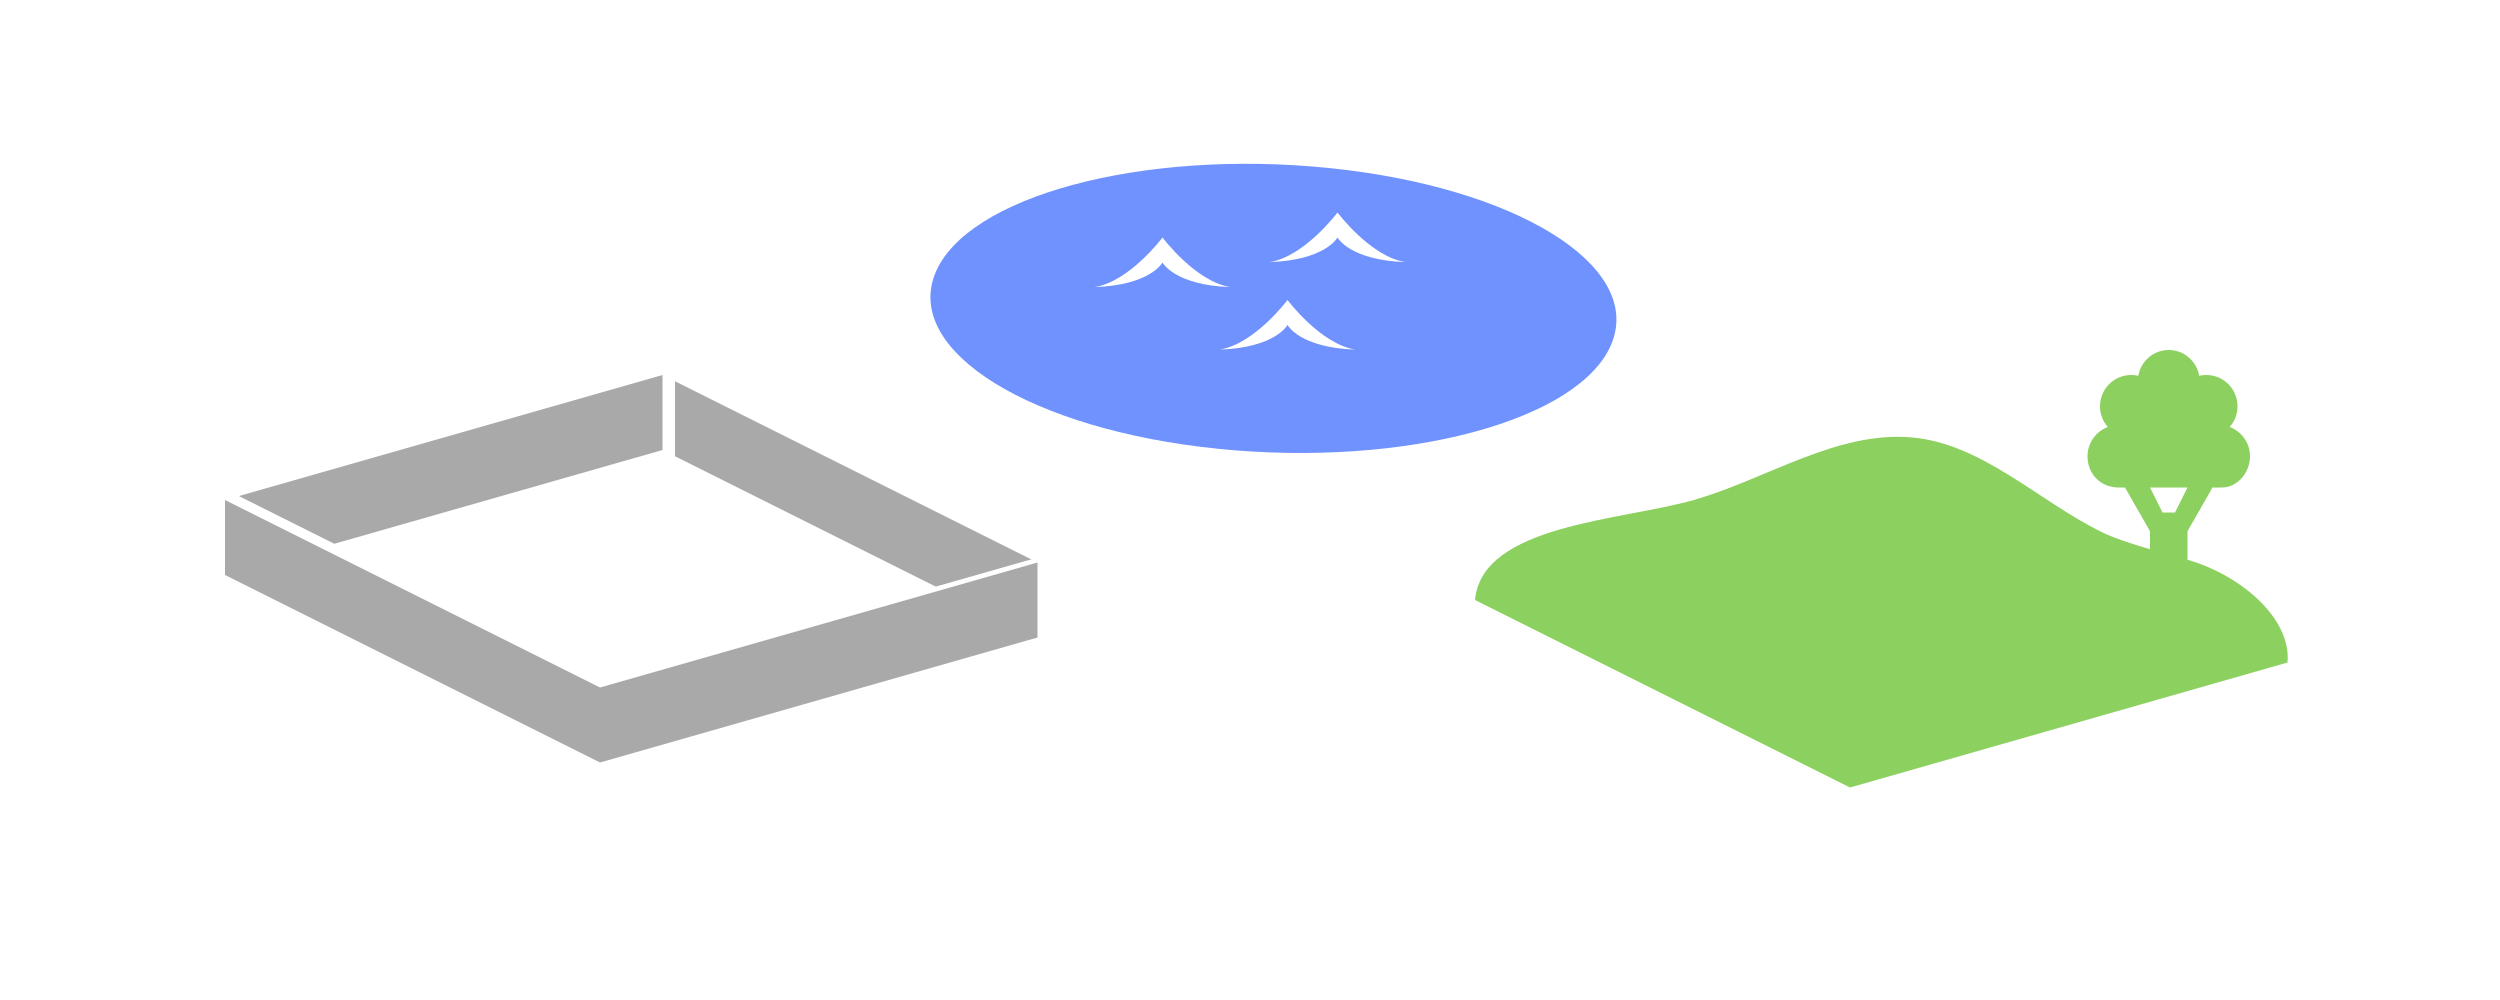
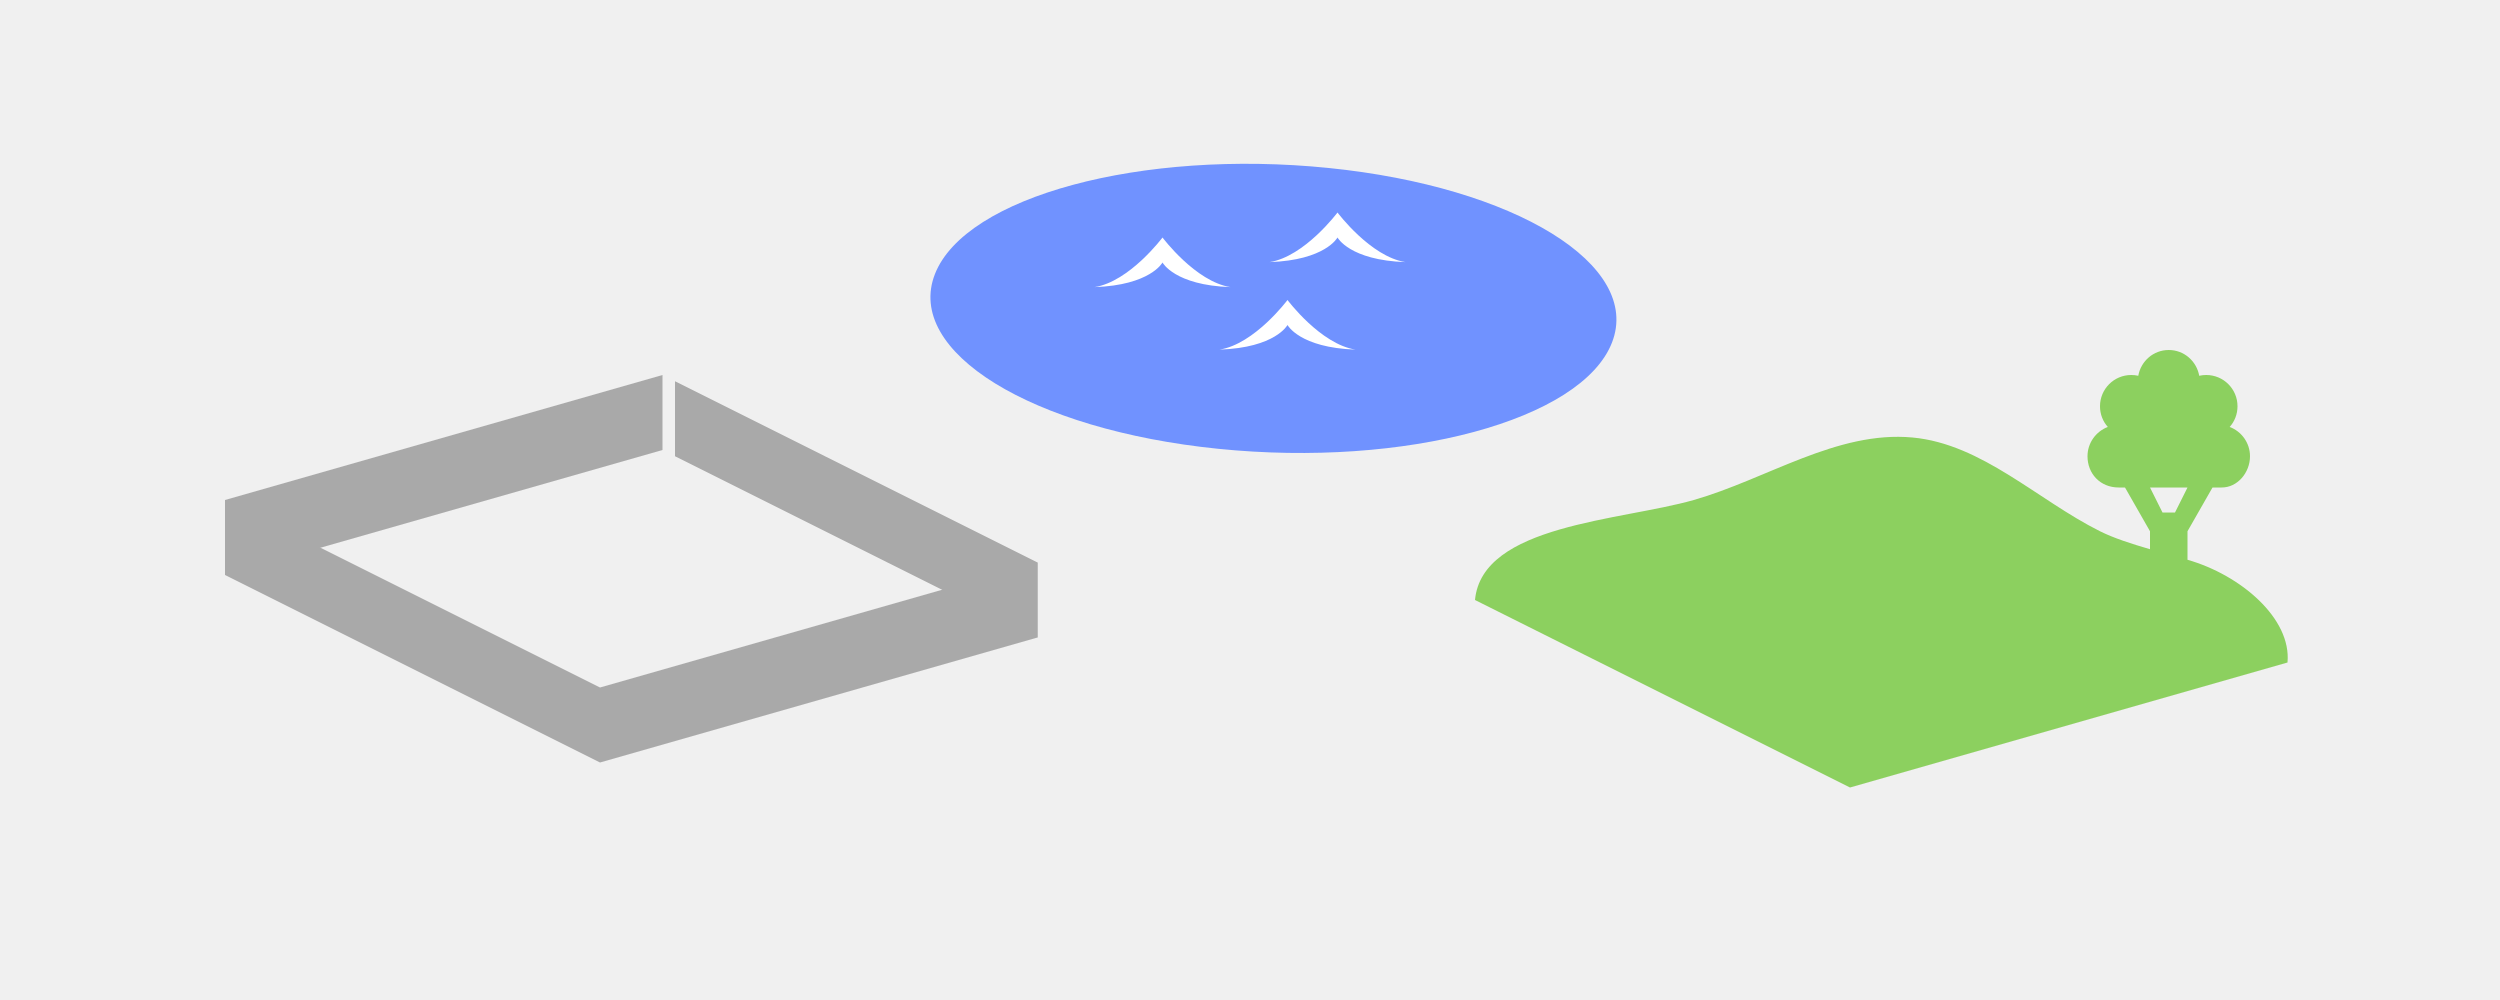
<svg xmlns="http://www.w3.org/2000/svg" version="1.1" viewBox="0 0 200 80">
-   <path d="M0,0 L200,0 L200,80 L0,80 z" fill="#FFFFFF" />
  <path d="M128.955,27.415 C126.526,33.621 112.429,37.423 97.471,35.906 C82.513,34.39 72.36,28.129 74.795,21.924 C77.229,15.721 91.324,11.921 106.278,13.437 C121.231,14.953 131.384,21.211 128.955,27.415 z" fill="#7092FF" />
  <path d="M53,36 L18,46 L18,40 L53,30 z" fill="#A9A9A9" />
  <path d="M54,30.5 L54,36.5 L83,51 L83,45 L54,30.5 z" fill="#A9A9A9" />
  <path d="M173.5,28 C172.271,28 171.272,28.893 171.062,30.062 C170.879,30.019 170.697,30 170.5,30 C169.119,30 168,31.119 168,32.5 C168,33.139 168.23,33.714 168.625,34.156 C167.68,34.513 167,35.43 167,36.5 C167,37.881 168,39 169.5,39 L170,39 L172,42.5 L172,43.937 C170.521,43.506 169.114,43.057 168,42.5 C163,40 158.566,35.517 153,35 C146.959,34.439 141.333,38.333 135.5,40 C129.667,41.667 118.561,41.959 118,48 L148,63 L183,53 C183.326,49.495 179.292,46.013 175,44.781 L175,42.5 L177,39 L177.719,39 C179,39.014 180,37.805 180,36.5 C180,35.43 179.32,34.513 178.375,34.156 C178.77,33.714 179,33.139 179,32.5 C179,31.119 177.881,30 176.5,30 C176.303,30 176.121,30.019 175.938,30.062 C175.728,28.893 174.729,28 173.5,28 z M172,39 L175,39 L174,41 L173,41 z" fill="#8CD05F" />
-   <g>
-     <path d="M18.5,46.5 L48.5,61.5 L48.5,55.5 L18.5,40.5 z" fill="#C1C1C1" />
-     <path d="M18.5,46.5 L48.5,61.5 L48.5,55.5 L18.5,40.5 z" fill-opacity="0" stroke="#FFFFFF" stroke-width="2" />
-   </g>
-   <g>
-     <path d="M83.5,51.5 L48.5,61.5 L48.5,55.5 L83.5,45.5 z" fill="#C1C1C1" />
-     <path d="M83.5,51.5 L48.5,61.5 L48.5,55.5 L83.5,45.5 z" fill-opacity="0" stroke="#FFFFFF" stroke-width="2" />
-   </g>
  <path d="M18,46 L48,61 L48,55 L18,40 z" fill="#A9A9A9" />
  <path d="M83,51 L48,61 L48,55 L83,45 z" fill="#A9A9A9" />
  <path d="M107,17 C107,17 109.636,20.529 112.438,20.969 C107.96,20.816 107,19 107,19 C107,19 106.04,20.816 101.562,20.969 C104.364,20.529 107,17 107,17 z" fill="#FFFFFF" />
  <path d="M93,19 C93,19 95.636,22.529 98.438,22.969 C93.96,22.816 93,21 93,21 C93,21 92.04,22.816 87.562,22.969 C90.364,22.529 93,19 93,19 z" fill="#FFFFFF" />
  <path d="M103,24 C103,24 105.636,27.529 108.438,27.969 C103.96,27.816 103,26 103,26 C103,26 102.04,27.816 97.562,27.969 C100.364,27.529 103,24 103,24 z" fill="#FFFFFF" />
</svg>
